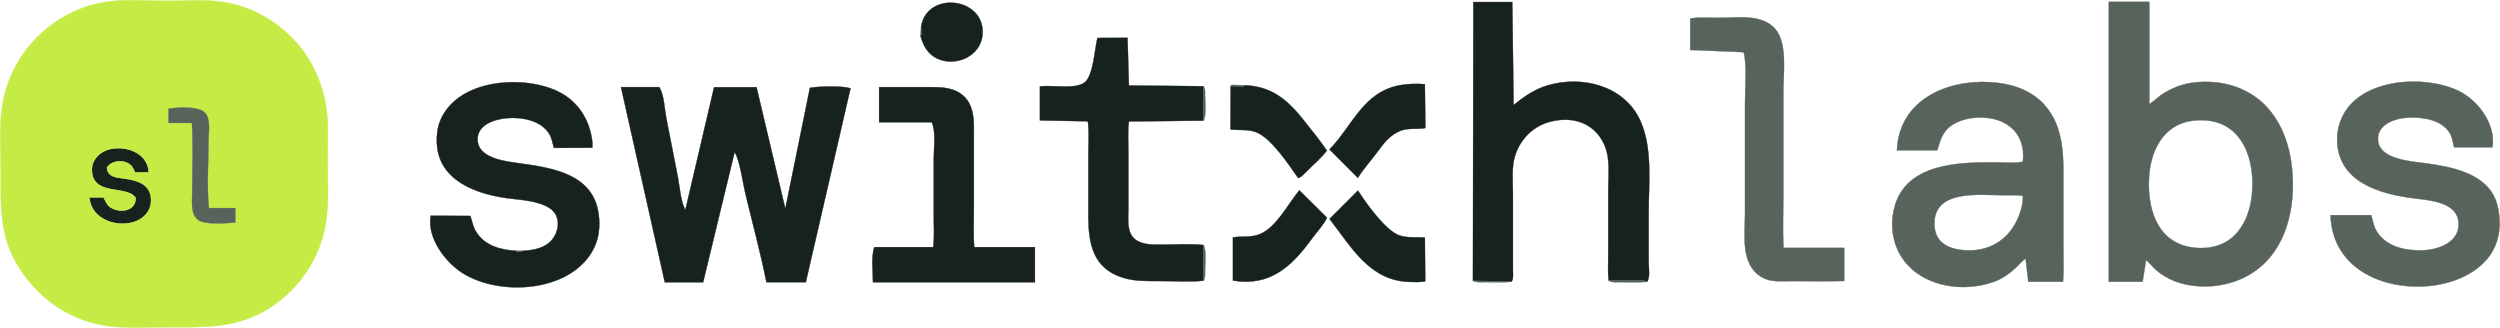
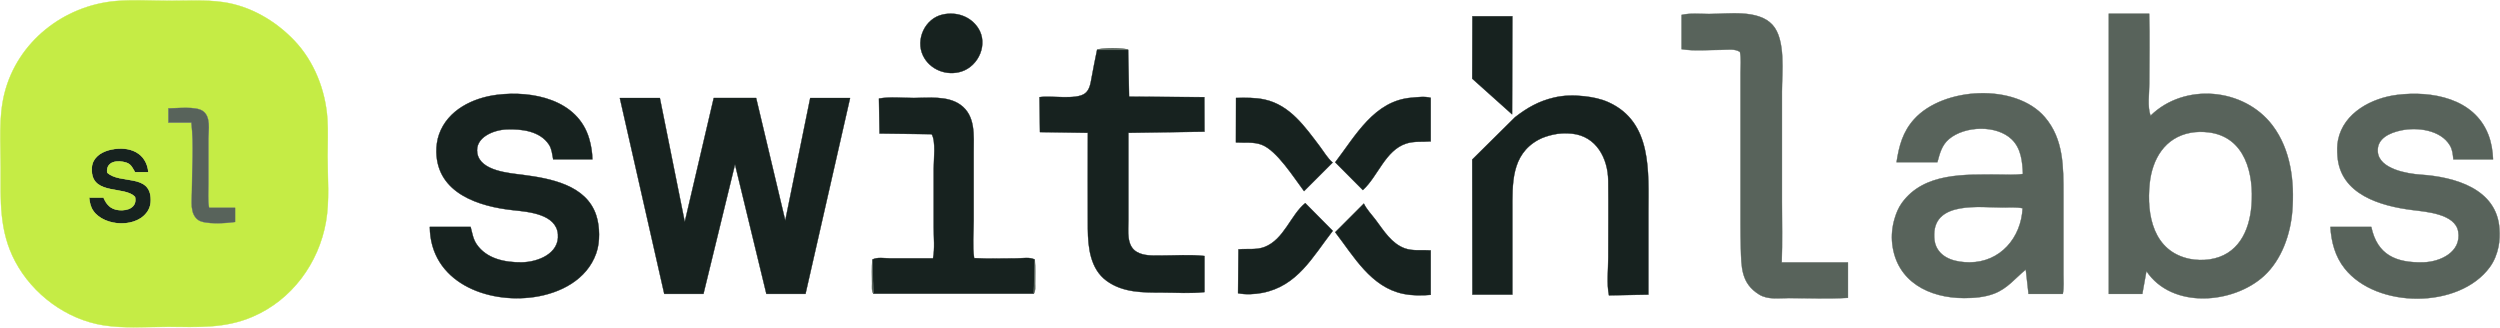
- <svg xmlns="http://www.w3.org/2000/svg" viewBox="5.89 137.99 1826.15 239.52">
-   <path d="M1209 343.79C1206.33 342.41 1202.63 342.97 1199.5 342.97C1193.32 342.97 1187.14 342.96 1180.95 342.96C1180.19 336.26 1180.67 329.26 1180.67 322.5C1180.67 307.5 1180.67 292.5 1180.67 277.5C1180.67 270 1181.33 262.15 1180.57 254.68C1178.8 237.26 1166.33 225.12 1148.56 225.46C1144.33 225.54 1140.08 226.25 1136.06 227.53C1122.51 231.88 1112.75 244.38 1111.19 258.52C1110.4 265.7 1111.02 273.28 1111.02 280.5C1111.02 292.5 1111.02 304.5 1111.02 316.5C1111.02 322.83 1111.02 329.17 1111.02 335.5C1111.02 338.33 1111.54 341.55 1110 343.76C1100.6 343.53 1091.21 343.31 1081.81 343.08C1081.91 275.22 1082.01 207.36 1082.11 139.5C1091.6 139.5 1101.08 139.5 1110.56 139.5C1110.87 164.56 1111.19 189.63 1111.5 214.69C1119.32 208.47 1126.89 203.09 1136.67 200.26C1161.78 193 1192.15 200.59 1203.83 225.63C1213.29 245.9 1210.16 271.63 1210.16 293.5C1210.16 305.5 1210.16 317.5 1210.16 329.5C1210.16 333.61 1211.44 340.67 1209 343.79ZM678.26 164C678.49 163.83 678.72 163.67 678.95 163.5C678.87 161.56 678.79 159.61 678.71 157.67C682.67 130.9 725.96 135.8 723.58 163.43C722.21 179.35 703.45 187.3 689.96 180.52C683.28 177.16 680.04 170.9 678.26 164ZM885.01 200.97C885.01 209.34 885.01 217.72 885.01 226.1C866.84 226.3 848.67 226.5 830.5 226.71C829.52 234.14 830.13 241.99 830.13 249.5C830.13 263.17 830.13 276.83 830.13 290.5C830.13 298.11 828.54 308.63 835.98 313.5C840.93 316.74 847.81 316.67 853.5 316.69C863.89 316.73 874.69 315.87 885.01 316.96C885.01 325.65 885.01 334.34 885.01 343.02C874.68 344.08 863.89 343.28 853.5 343.28C844.15 343.28 834.71 343.61 825.69 340.72C804.54 333.93 800.97 316.35 800.9 296.5C800.85 281.17 800.9 265.83 800.9 250.5C800.9 242.62 801.57 234.37 800.5 226.59C788.83 226.37 777.17 226.16 765.5 225.94C765.5 217.66 765.5 209.38 765.5 201.11C774.36 199.92 790.59 203.44 797.89 198.4C804.55 193.82 805.43 173.79 807.5 165.71C814.83 165.68 822.17 165.64 829.5 165.61C829.83 177.22 830.17 188.84 830.5 200.45C848.67 200.62 866.84 200.79 885.01 200.97ZM383 321.21C383.17 321.47 383.33 321.72 383.5 321.97C385.14 321.72 386.79 321.46 388.43 321.2C394.9 320.66 401.67 319.68 406.85 315.39C414.35 309.17 416.56 295.9 407.4 290.05C398.69 284.48 386.45 284.11 376.53 282.78C353.4 279.67 326.09 269.72 324.99 242.5C324.77 237.1 325.24 231.77 327.23 226.71C339.36 195.92 386.9 192.37 412.97 204.53C425.68 210.45 434.28 221.65 437.42 235.21C438.23 238.71 439.03 242.38 438.5 245.9C429.17 245.94 419.83 245.98 410.5 246.02C409.43 242.49 409.02 238.78 406.98 235.57C400.81 225.88 387.09 223.44 376.5 224.27C366.92 225.02 353.33 229.37 354.87 241.5C356.47 254.17 376.67 256.04 386.3 257.39C410.38 260.77 439.31 265.39 443.2 294.5C443.81 299.11 443.86 303.9 443.12 308.5C442.18 314.42 439.86 319.97 436.4 324.88C417.51 351.7 370.05 353.89 343.92 337.56C330.99 329.47 317.7 311.57 320.5 295.58C330.17 295.63 339.83 295.68 349.5 295.73C350.67 299.59 351.43 303.48 353.52 307C359.79 317.53 371.57 320.53 383 321.21ZM997.77 267.92C990.86 261 983.95 254.08 977.04 247.15C993.87 229.91 1001.52 205.14 1028.55 200.21C1034.47 199.13 1040.72 199.07 1046.7 199.5C1046.82 210.17 1046.94 220.83 1047.07 231.5C1041.36 232.65 1035.38 231.31 1029.71 233.25C1021.22 236.15 1016.46 242.98 1011.36 249.84C1006.89 255.85 1001.65 261.52 997.77 267.92ZM915 200.26C936.37 201.06 947.89 212.51 960.19 228.29C965.25 234.76 970.57 241.17 975.12 248C971.14 253.27 965.74 257.87 961.01 262.5C958.85 264.61 957.01 267.19 954.16 268.04C947.09 258.08 934.43 238.56 923.12 234.43C917.1 232.23 910.9 233.35 904.7 232.5C904.74 221.98 904.79 211.47 904.83 200.95C908.05 200.99 911.28 201.02 914.5 201.05C914.67 200.79 914.83 200.52 915 200.26ZM459.5 201.64C468.83 201.64 478.17 201.64 487.5 201.64C491.08 207.66 491.22 217.03 492.53 223.93C495.3 238.48 498.34 252.93 501.07 267.5C502.5 275.11 502.98 284.51 506.5 291.42C513.5 261.5 520.5 231.58 527.5 201.67C537.83 201.67 548.17 201.67 558.5 201.67C565.51 231.28 572.52 260.89 579.53 290.5C585.52 261.05 591.51 231.61 597.5 202.16C604.05 201.01 621.13 200.55 627.16 202.5C616.27 249.71 605.39 296.91 594.5 344.12C584.91 344.12 575.32 344.12 565.74 344.12C561.37 322.36 555.49 300.85 550.34 279.27C548.65 272.19 546.11 254.35 542.5 249.11C534.83 280.79 527.17 312.47 519.5 344.15C510.17 344.15 500.83 344.15 491.5 344.15C480.83 296.65 470.17 249.14 459.5 201.64ZM648.05 201.63C659.87 201.63 671.68 201.63 683.5 201.63C691.63 201.63 700.25 201.47 707.3 206.18C718.49 213.65 717.26 227.73 717.26 239.5C717.26 256.5 717.26 273.5 717.26 290.5C717.26 299.8 716.76 309.26 717.5 318.52C732.28 318.52 747.07 318.52 761.85 318.52C761.85 327.07 761.85 335.61 761.85 344.15C722.42 344.15 682.99 344.15 643.56 344.15C643.56 336.06 642.1 326.16 644.5 318.53C658.83 318.53 673.17 318.53 687.5 318.53C688.58 311.04 687.94 303.09 687.94 295.5C687.94 281.83 687.94 268.17 687.94 254.5C687.94 246.94 689.71 233.87 686.5 227.31C673.68 227.31 660.87 227.31 648.05 227.31C648.05 218.75 648.05 210.19 648.05 201.63ZM114.5 263.93C111.17 263.93 107.83 263.93 104.5 263.93C103.68 262.19 103.05 260.26 101.64 258.87C96.97 254.24 87.34 254.95 83.99 260.5C84.53 267.26 90.65 267.59 96.34 268.38C105.64 269.65 115.88 272.31 116.21 283.5C116.27 285.64 116.06 287.76 115.3 289.76C108.4 307.96 72.85 304.36 71.18 282.16C74.62 282.16 78.06 282.16 81.5 282.16C83.07 285 83.88 287.82 86.84 289.63C93.83 293.92 105.2 292.18 105 282.5C98.69 272.96 73.58 281.62 73.02 262.5C72.96 260.15 73.38 257.98 74.41 255.87C82.14 240.01 114.01 244.36 114.5 263.93ZM955 277C961.74 283.67 968.48 290.33 975.21 297C972.61 302.44 968.01 307.08 964.47 311.97C949.8 332.2 933.8 347.56 906.5 342.91C906.5 332.41 906.5 321.9 906.5 311.39C912.9 310.36 919.43 311.59 925.66 309.21C938.13 304.43 946.66 287 955 277ZM997.83 277.18C1003.64 286.31 1017.77 306.12 1027.67 309.78C1033.81 312.05 1040.32 311.03 1046.7 311.5C1046.79 322.17 1046.88 332.83 1046.97 343.5C1043.26 344.18 1039.31 344.04 1035.5 343.92C1006.1 343.02 993.1 318.37 977.05 297.93C983.98 291.02 990.91 284.1 997.83 277.18Z" fill="#17221f" fill-rule="evenodd" stroke="#17221f" stroke-width="0.25" stroke-linejoin="round" />
-   <path d="M83.65 139.34C97.57 137.25 112.45 138.61 126.5 138.61C139.7 138.61 153.39 137.6 166.52 139.13C186.17 141.41 204.63 151.08 218.57 164.93C234.29 180.55 243.25 201.53 245.01 223.5C245.8 233.4 245.17 243.57 245.17 253.5C245.17 269.89 246.53 286.92 243.53 303.11C238.37 330.89 219.66 355.41 194.27 367.75C173.53 377.82 152 376.98 129.5 376.98C113.97 376.98 97.91 378.19 82.53 375.81C53.8 371.37 29.73 352.65 16.22 327.28C5.3 306.78 6.46 283.98 6.46 261.5C6.46 244.79 4.86 227.14 8.32 210.69C16.07 173.83 46.35 144.93 83.65 139.34ZM158.5 289.99C156.85 274.96 158.22 255.97 158.22 240.5C158.22 234.61 159.99 225.51 155.9 220.64C151.42 215.31 135.19 216.25 128.98 217.5C128.98 220.94 128.98 224.37 128.98 227.81C134.69 227.81 140.4 227.81 146.1 227.81C146.98 244.63 146.3 261.65 146.3 278.5C146.3 284.81 144.85 293.6 150.19 298.3C154.97 302.51 171.45 301.06 177.78 300.49C177.78 296.99 177.78 293.49 177.78 289.99C171.35 289.99 164.93 289.99 158.5 289.99ZM114.5 263.93C114.01 244.36 82.14 240.01 74.41 255.87C73.38 257.98 72.96 260.15 73.02 262.5C73.58 281.62 98.69 272.96 105 282.5C105.2 292.18 93.83 293.92 86.84 289.63C83.88 287.82 83.07 285 81.5 282.16C78.06 282.16 74.62 282.16 71.18 282.16C72.85 304.36 108.4 307.96 115.3 289.76C116.06 287.76 116.27 285.64 116.21 283.5C115.88 272.31 105.64 269.65 96.34 268.38C90.65 267.59 84.53 267.26 83.99 260.5C87.34 254.95 96.97 254.24 101.64 258.87C103.05 260.26 103.68 262.19 104.5 263.93C107.83 263.93 111.17 263.93 114.5 263.93Z" fill="#c5ec45" fill-rule="evenodd" stroke="#c5ec45" stroke-width="0.25" stroke-linejoin="round" />
-   <path d="M1575.89 139.35C1575.89 164.27 1575.89 189.18 1575.89 214.1C1578.8 212.21 1581.29 209.68 1584.17 207.65C1591.63 202.39 1600.42 199.02 1609.5 198.14C1618.11 197.31 1627.03 197.85 1635.37 200.23C1664.36 208.49 1677.82 234.19 1680.28 262.5C1683.6 300.72 1669.11 339.1 1627.56 346.28C1619.12 347.74 1610.15 347.49 1601.79 345.61C1593.97 343.84 1586.55 340.3 1580.56 334.95C1578.07 332.72 1576.03 330 1573.5 327.92C1572.66 333.21 1571.81 338.51 1570.97 343.8C1562.75 343.8 1554.53 343.8 1546.31 343.8C1546.31 275.65 1546.31 207.5 1546.31 139.35C1556.17 139.35 1566.03 139.35 1575.89 139.35ZM1308.69 319.06C1323.45 319.06 1338.22 319.06 1352.99 319.06C1352.99 327.12 1352.99 335.18 1352.99 343.24C1340.17 343.55 1327.32 343.33 1314.5 343.33C1307.2 343.33 1299.52 344.32 1292.93 340.55C1277.02 331.42 1280.53 309.87 1280.53 294.5C1280.53 267.5 1280.53 240.5 1280.53 213.5C1280.53 204.59 1282.06 183.5 1279.5 176.11C1266.52 175.58 1253.54 175.04 1240.56 174.5C1240.56 166.83 1240.56 159.17 1240.56 151.5C1247.33 150.39 1254.61 151.02 1261.5 151.02C1274.8 151.02 1292.52 147.88 1302.51 158.98C1311.69 169.18 1308.57 191.63 1308.57 204.5C1308.57 229.5 1308.57 254.5 1308.57 279.5C1308.57 292.64 1307.97 305.95 1308.69 319.06ZM678.71 157.67C678.79 159.61 678.87 161.56 678.95 163.5C678.72 163.67 678.49 163.83 678.26 164C678.41 161.89 678.56 159.78 678.71 157.67ZM1512.85 343.8C1504.4 343.8 1495.95 343.8 1487.5 343.8C1486.83 338.16 1486.17 332.51 1485.5 326.86C1483.05 328.41 1481.39 330.71 1479.25 332.74C1474.24 337.47 1468.9 341.5 1462.36 343.82C1430.81 355.02 1390.65 341.62 1388.11 304.5C1387.76 299.28 1388.49 293.48 1389.93 288.46C1398.83 257.43 1436.45 256.53 1462.5 256.53C1469.3 256.53 1476.86 257.42 1483.5 256.13C1485.96 235.1 1471.22 223.37 1451.5 223.85C1444.24 224.03 1436.63 225.75 1430.67 230.14C1424.7 234.54 1423.02 241.05 1420.98 247.76C1411.16 247.76 1401.33 247.76 1391.5 247.76C1393.09 211.43 1427.16 196.18 1459.5 197.97C1473.97 198.78 1488.47 203.05 1498.63 213.87C1514.47 230.76 1513.11 254.02 1513.11 275.5C1513.11 289.83 1513.11 304.17 1513.11 318.5C1513.11 326.9 1513.51 335.43 1512.85 343.8ZM1826.5 245.58C1817.17 245.58 1807.83 245.58 1798.5 245.58C1797.59 242.09 1797.29 238.34 1795.34 235.2C1789.07 225.12 1775.21 223.37 1764.5 223.95C1754.75 224.47 1741.22 229.34 1743.06 241.49C1745.03 254.51 1767.66 255.92 1777.47 257.23C1795.8 259.68 1820.92 264.17 1828.75 283.71C1830.74 288.69 1831.55 294.17 1831.74 299.5C1831.92 304.5 1831.26 309.57 1829.75 314.33C1823.77 333.25 1803.83 343.33 1785.53 346.21C1749.97 351.82 1709.43 335.8 1708.26 295.15C1718.17 295.15 1728.09 295.15 1738.01 295.15C1739.21 299.36 1739.74 303.55 1742.15 307.33C1749.18 318.33 1763.32 321.28 1775.5 320.85C1787.16 320.45 1802.77 314.93 1801.76 300.53C1800.72 285.64 1780.87 284.32 1769.5 282.91C1743.34 279.66 1712.38 270.53 1713.08 238.5C1713.19 233.53 1714.45 228.52 1716.5 224C1729.6 194.95 1776.98 192.25 1802.01 204.49C1816.27 211.45 1829.25 229.09 1826.5 245.58ZM915 200.26C914.83 200.52 914.67 200.79 914.5 201.05C911.28 201.02 908.05 200.99 904.83 200.95C905.05 200.64 905.28 200.33 905.5 200.02C908.67 200.1 911.83 200.18 915 200.26ZM885.01 200.97C886.35 202.88 886.13 204.89 886.13 207.5C886.13 212.26 887.33 222.64 885.01 226.1C885.01 217.72 885.01 209.34 885.01 200.97ZM158.5 289.99C164.93 289.99 171.35 289.99 177.78 289.99C177.78 293.49 177.78 296.99 177.78 300.49C171.45 301.06 154.97 302.51 150.19 298.3C144.85 293.6 146.3 284.81 146.3 278.5C146.3 261.65 146.98 244.63 146.1 227.81C140.4 227.81 134.69 227.81 128.98 227.81C128.98 224.37 128.98 220.94 128.98 217.5C135.19 216.25 151.42 215.31 155.9 220.64C159.99 225.51 158.22 234.61 158.22 240.5C158.22 255.97 156.85 274.96 158.5 289.99ZM1606.58 226.28C1586.54 229.41 1577.42 246.98 1575.85 265.5C1573.95 287.97 1580.22 313.98 1605.9 318.54C1610.34 319.32 1615.01 319.38 1619.48 318.8C1638.17 316.34 1647.7 300.96 1650.35 283.68C1653.87 260.67 1647.29 230.6 1620.4 226.3C1615.95 225.59 1611.02 225.59 1606.58 226.28ZM1483.5 280.99C1478.88 280.41 1474.17 280.61 1469.5 280.61C1452.46 280.61 1418.66 275.99 1418.9 301.5C1418.93 304.48 1419.37 307.15 1420.59 309.89C1424.7 319.11 1436.52 321.07 1445.5 320.87C1461.58 320.51 1474.16 311.39 1480.19 296.65C1482.18 291.77 1483.77 286.24 1483.5 280.99ZM885.01 316.96C887.38 320.38 886.13 331.67 886.13 336.5C886.13 339.1 886.35 341.12 885.01 343.02C885.01 334.34 885.01 325.65 885.01 316.96ZM383 321.21C384.81 321.21 386.62 321.21 388.43 321.2C386.79 321.46 385.14 321.72 383.5 321.97C383.33 321.72 383.17 321.47 383 321.21ZM1081.81 343.08C1091.21 343.31 1100.6 343.53 1110 343.76C1103.63 344.55 1096.94 344.07 1090.5 344.07C1087.45 344.07 1084.26 344.47 1081.81 343.08ZM1180.95 342.96C1187.14 342.96 1193.32 342.97 1199.5 342.97C1202.63 342.97 1206.33 342.41 1209 343.79C1202.61 344.51 1195.95 344.07 1189.5 344.07C1186.44 344.07 1183.26 344.55 1180.95 342.96Z" fill="#58635b" fill-rule="evenodd" stroke="#58635b" stroke-width="0.25" stroke-linejoin="round" />
+ <svg xmlns="http://www.w3.org/2000/svg" viewBox="6.02 129.63 1823.35 238.9">
+   <path d="M693.63 140.22C703.53 138.07 713.81 141.46 719.43 150.09C726.92 161.61 719.9 177.72 707.31 181.77C696.54 185.24 684.26 180.58 679.25 170.26C673.55 158.49 680.64 143.03 693.63 140.22ZM1108.85 213.03C1099.16 204.35 1089.46 195.68 1079.77 187C1079.81 171.83 1079.86 156.67 1079.9 141.5C1089.62 141.5 1099.34 141.5 1109.06 141.5C1108.99 165.34 1108.92 189.18 1108.85 213.03ZM806.16 166.01C813.72 166.01 821.27 166.01 828.83 166.01C829.05 177.38 829.28 188.76 829.5 200.13C847.8 200.25 866.11 200.38 884.41 200.5C884.44 208.89 884.47 217.27 884.5 225.66C866 225.94 847.5 226.22 829 226.5C829 247.83 829 269.17 829 290.5C829 297.97 827.41 308.89 835.16 313.38C840.3 316.36 846.79 316 852.5 316C863.05 316 874.04 315.16 884.5 316.34C884.5 325.11 884.5 333.89 884.5 342.66C874.36 343.82 863.72 343 853.5 343C839.48 343 824.92 343.1 813.08 334.44C801.21 325.76 799.53 310.06 799.43 296.5C799.28 273.17 799.43 249.83 799.43 226.5C787.79 226.32 776.14 226.15 764.5 225.97C764.39 217.48 764.28 208.99 764.16 200.5C772.7 199.16 790.81 202.67 797.3 197.8C800.78 195.19 801.41 190.48 802.13 186.54C803.38 179.67 804.72 172.83 806.16 166.01ZM438.08 245.86C428.55 245.86 419.03 245.86 409.5 245.86C408.75 242.24 408.53 238.34 406.41 235.11C399.82 225.1 386.34 223.59 375.5 224C366.25 224.35 352.13 229.72 354.16 241.44C356.42 254.44 377.56 255.87 387.46 257.17C407.53 259.8 433.57 264.53 440.85 286.59C442.32 291.05 442.91 295.81 442.94 300.5C442.97 305.26 442.44 309.9 440.85 314.4C434.04 333.7 414.67 343.5 395.56 346.27C360.93 351.28 319.87 335.31 319.5 295.11C329.42 295.11 339.34 295.11 349.26 295.11C350.46 299.55 350.98 303.85 353.66 307.78C360.93 318.46 374.48 321.1 386.5 320.96C398.03 320.83 414.12 314.75 412.94 300.5C411.72 285.86 391.84 284.14 380.5 282.95C355.36 280.31 324.85 270.69 324.28 240.5C324.2 236.3 324.82 231.66 326.22 227.7C332.48 209.87 350.93 200.98 368.49 198.79C394.26 195.56 427.34 202.14 435.72 230.72C437.2 235.78 437.97 240.59 438.08 245.86ZM1079.77 246C1090.17 235.71 1100.58 225.42 1110.98 215.12C1119.89 208.21 1128.28 203.4 1139.39 200.8C1146.76 199.07 1154 198.99 1161.51 199.83C1167.59 200.51 1173.6 201.69 1179.25 204.25C1211.28 218.79 1208.26 255.21 1208.26 284.5C1208.26 293.5 1208.26 302.5 1208.26 311.5C1208.26 322.5 1208.26 333.5 1208.26 344.5C1198.68 344.68 1189.09 344.86 1179.5 345.04C1177.75 336.4 1178.99 326.37 1178.99 317.5C1178.99 298.84 1179.19 280.16 1178.98 261.5C1178.79 245.12 1170.32 228.92 1152.5 227.1C1147.87 226.63 1142.96 226.81 1138.46 227.88C1134.87 228.73 1131.35 229.79 1128.07 231.57C1108.06 242.48 1109.06 263.73 1109.06 283.5C1109.06 295.5 1109.06 307.5 1109.06 319.5C1109.06 327.83 1109.06 336.17 1109.06 344.5C1099.34 344.5 1089.62 344.5 1079.9 344.5C1079.86 311.67 1079.82 278.83 1079.77 246ZM1000 268.26C993.28 261.5 986.56 254.75 979.84 248C994.75 228.5 1008.28 203.12 1035.5 200.89C1040.11 200.51 1045.03 199.77 1049.5 200.97C1049.5 211.56 1049.5 222.15 1049.5 232.74C1043.51 233.26 1037.54 232.43 1031.74 234.28C1016.35 239.2 1011.05 258.23 1000 268.26ZM487.28 201.11C493.33 231.24 499.38 261.37 505.44 291.5C512.48 261.37 519.53 231.23 526.58 201.1C536.88 201.1 547.19 201.1 557.5 201.1C564.58 230.9 571.66 260.7 578.74 290.5C584.81 260.7 590.88 230.91 596.95 201.11C606.64 201.11 616.33 201.11 626.02 201.11C615.18 248.73 604.34 296.35 593.5 343.98C583.99 343.98 574.49 343.98 564.98 343.98C557.35 312.48 549.72 280.99 542.09 249.5C534.42 280.99 526.75 312.48 519.08 343.97C509.55 343.97 500.03 343.97 490.5 343.97C479.7 296.35 468.89 248.73 458.09 201.11C467.82 201.11 477.55 201.11 487.28 201.11ZM760.73 319C760.48 327.28 760.24 335.55 759.99 343.83C721 343.83 682 343.83 643.01 343.83C642.76 335.55 642.51 327.28 642.27 319C645.34 316.95 651.64 318.06 655.5 318.06C665.83 318.06 676.17 318.06 686.5 318.06C687.9 310.91 687 302.83 687 295.5C687 281.17 687 266.83 687 252.5C687 245.95 688.71 232.85 685.54 227.5C672.86 227.33 660.18 227.17 647.5 227C647.36 218.5 647.22 210 647.07 201.5C655.16 200.08 664.24 201.07 672.5 201.07C683.4 201.07 697.02 199.3 706.46 206.01C717.7 214.01 716.16 228.37 716.16 240.5C716.16 257.17 716.16 273.83 716.16 290.5C716.16 299.45 715.23 309.06 716.5 317.88C726.78 318.49 737.2 318.06 747.5 318.06C751.36 318.06 757.65 316.95 760.73 319ZM977.96 248.21C971.01 255.15 964.06 262.1 957.12 269.04C949.76 259.28 937.4 239.51 926.3 235.22C920.3 232.9 913.71 233.94 907.43 233.5C907.46 222.68 907.48 211.87 907.5 201.05C914.55 200.93 921.46 200.73 928.36 202.24C946.85 206.27 957.73 222.03 968.42 236.12C971.45 240.12 974.19 244.92 977.96 248.21ZM114.25 255.24C111 255.24 107.75 255.24 104.5 255.24C102.77 252.37 101.81 249.47 98.24 248.29C91.81 246.18 83.26 247.21 84.2 255.5C93.54 264.27 116 255.8 116 275.5C116 278.08 115.53 280.46 114.29 282.75C106.97 296.23 82.29 295.29 74.04 283.4C71.98 280.44 71.41 277.19 71.01 273.7C74.51 273.7 78 273.7 81.5 273.7C83.71 278.87 86.6 282.17 92.52 282.85C99.1 283.6 106.2 280.88 104.5 273.26C97.25 265.23 73.74 272.03 72.96 254.5C72.88 252.61 72.92 250.78 73.49 248.99C75.43 242.9 81.51 239.87 87.31 238.67C100.43 235.98 112.87 240.9 114.25 255.24ZM958 277.76C964.69 284.51 971.37 291.25 978.06 298C963.29 317.07 952.29 338.33 926.58 343.22C920.98 344.28 914.59 344.61 908.98 343.5C909.08 332.83 909.18 322.17 909.27 311.5C915.59 310.88 922.22 312.1 928.29 309.77C942.54 304.29 947.35 286.4 958 277.76ZM1000.73 278.1C1002.79 282.42 1006.54 286.25 1009.43 290.1C1015.34 297.97 1020.93 307.29 1030.67 310.79C1036.66 312.93 1043.26 311.73 1049.5 312.29C1049.5 323.07 1049.5 333.86 1049.5 344.65C1042.92 345.29 1036.02 345.25 1029.53 343.93C1005.91 339.12 993.4 316.61 979.85 299C986.81 292.03 993.77 285.07 1000.73 278.1Z" fill="#17221f" fill-rule="evenodd" stroke="#17221f" stroke-width="0.25" stroke-linejoin="round" />
+   <path d="M90.6 130.39C103.42 129.29 116.64 130.17 129.5 130.17C142.42 130.17 155.65 129.37 168.49 131.16C188.39 133.93 206.73 144.65 220.5 159.01C235.19 174.34 243.45 195.51 244.82 216.45C245.4 225.41 244.93 234.53 244.93 243.5C244.93 259.19 246.47 275.85 243.77 291.35C238.5 321.62 218.79 348.45 190.21 360.65C169.53 369.47 150.46 367.99 128.5 367.99C113 367.99 96.83 369.28 81.53 366.88C54.53 362.64 29.9 344.36 17.14 320.35C5.28 298.05 6.51 275.99 6.51 251.5C6.51 233.73 4.93 215.08 9.29 197.72C18.76 160.02 52.55 133.66 90.6 130.39ZM128.85 208.66C128.85 212.13 128.85 215.6 128.85 219.06C134.43 219.06 140.01 219.06 145.59 219.06C147.45 234.61 146 253.57 146 269.5C146 276.13 144.31 285.48 150.51 290.01C155.39 293.57 171.5 292.44 177.48 291.5C177.48 288.06 177.48 284.62 177.48 281.18C171.15 281.18 164.83 281.18 158.5 281.18C157.51 275.47 158.03 269.33 158.03 263.5C158.03 252.5 158.03 241.5 158.03 230.5C158.03 224.22 159.94 214.77 153.91 210.58C148.71 206.97 135.25 208.7 128.85 208.66ZM114.25 255.24C112.87 240.9 100.43 235.98 87.31 238.67C81.51 239.87 75.43 242.9 73.49 248.99C72.92 250.78 72.88 252.61 72.96 254.5C73.74 272.03 97.25 265.23 104.5 273.26C106.2 280.88 99.1 283.6 92.52 282.85C86.6 282.17 83.71 278.87 81.5 273.7C78 273.7 74.51 273.7 71.01 273.7C71.41 277.19 71.98 280.44 74.04 283.4C82.29 295.29 106.97 296.23 114.29 282.75C115.53 280.46 116 278.08 116 275.5C116 255.8 93.54 264.27 84.2 255.5C83.26 247.21 91.81 246.18 98.24 248.29C101.81 249.47 102.77 252.37 104.5 255.24C107.75 255.24 111 255.24 114.25 255.24Z" fill="#c5ec45" fill-rule="evenodd" stroke="#c5ec45" stroke-width="0.25" stroke-linejoin="round" />
+   <path d="M1305.5 321.03C1321.6 321.03 1337.7 321.03 1353.8 321.03C1353.8 329.64 1353.8 338.24 1353.8 346.85C1339.46 347.71 1324.88 347.04 1310.5 347.04C1303.4 347.04 1295.44 348.35 1289.07 344.44C1275.81 336.3 1276.07 324.36 1275.67 310.5C1275.51 304.83 1275.45 299.18 1275.45 293.5C1275.45 265.5 1275.45 237.5 1275.45 209.5C1275.45 200.5 1275.45 191.5 1275.45 182.5C1275.45 177.5 1276.02 172.41 1275.03 167.5C1271.29 164.97 1265.91 165.99 1261.5 165.99C1252.01 165.99 1241.8 167.01 1232.46 165.5C1232.46 157.17 1232.46 148.83 1232.46 140.5C1238.81 139.05 1245.94 139.81 1252.5 139.81C1266.43 139.81 1288.33 136.36 1298.73 147.7C1308.63 158.48 1305.66 182.62 1305.66 196.5C1305.66 223.17 1305.66 249.83 1305.66 276.5C1305.66 291.33 1306.06 306.22 1305.5 321.03ZM1544.04 139.58C1553.86 139.58 1563.68 139.58 1573.5 139.58C1574 156.52 1573.59 173.54 1573.59 190.5C1573.59 197.77 1572.06 207.32 1574.5 214.01C1599.13 189.83 1642.65 193.62 1663.44 221.09C1676.83 238.77 1679.55 261.96 1677.89 283.5C1676.59 300.42 1670.13 319.06 1657.31 330.83C1634.9 351.39 1590.08 355.2 1571.5 327.37C1570.5 332.91 1569.5 338.46 1568.5 344C1560.35 344 1552.19 344 1544.04 344C1544.04 275.86 1544.04 207.72 1544.04 139.58ZM828.83 166.01C821.27 166.01 813.72 166.01 806.16 166.01C808.56 164.32 826.44 164.32 828.83 166.01ZM1510.5 344C1502.17 344 1493.83 344 1485.5 344C1484.83 338.07 1484.17 332.15 1483.5 326.22C1475.68 332.65 1470.19 340.09 1460.33 343.82C1453.41 346.44 1445.82 347.02 1438.5 347.02C1413.13 347.02 1389.27 335.16 1386.11 307.49C1385.42 301.46 1386.07 295.09 1387.76 289.32C1388.99 285.16 1390.55 281.22 1393.12 277.66C1409.24 255.35 1439.09 256.94 1463.5 256.94C1469.43 256.94 1475.57 257.38 1481.42 256.5C1481.01 247.48 1480.16 237.92 1473.25 231.25C1462.18 220.55 1439.05 221.36 1427.55 231.02C1422.2 235.52 1420.79 241.55 1419.03 247.95C1409.1 247.95 1399.17 247.95 1389.24 247.95C1391.05 236.05 1393.78 225.78 1402.06 216.59C1423.41 192.91 1476.16 190.24 1497.43 215.09C1511.2 231.18 1510.98 251.52 1510.98 271.5C1510.98 282.5 1510.98 293.5 1510.98 304.5C1510.98 312.83 1510.98 321.17 1510.98 329.5C1510.98 334.3 1511.4 339.33 1510.5 344ZM1824.31 245.84C1814.66 245.84 1805 245.84 1795.35 245.84C1794.98 242.23 1794.74 238.87 1792.83 235.67C1786.04 224.29 1768.96 222.25 1757.29 224.71C1749.3 226.4 1739.35 230.42 1740.24 240.45C1741.34 252.97 1761.89 256.37 1771.5 257.01C1796.13 258.65 1827.04 267.15 1828.97 296.5C1829.26 300.88 1829.14 305.3 1828.26 309.58C1827.18 314.86 1825.17 320.02 1821.97 324.42C1799.68 355.05 1739.32 354.84 1716.05 325.42C1709.1 316.63 1706.31 306.08 1705.68 295.11C1715.62 295.11 1725.56 295.11 1735.5 295.11C1739.83 315.59 1753.55 321.44 1773.5 320.96C1785.84 320.66 1801.35 313.39 1798.9 298.55C1796.77 285.63 1775.69 284.1 1765.52 282.82C1742.12 279.89 1712.82 271.44 1710.84 243.5C1710.57 239.63 1710.49 235.55 1711.27 231.72C1715.31 211.72 1736 201.05 1754.5 198.81C1779.66 195.75 1810.4 201.26 1820.8 227.68C1823.13 233.6 1824.02 239.52 1824.31 245.84ZM128.85 208.66C135.25 208.7 148.71 206.97 153.91 210.58C159.94 214.77 158.03 224.22 158.03 230.5C158.03 241.5 158.03 252.5 158.03 263.5C158.03 269.33 157.51 275.47 158.5 281.18C164.83 281.18 171.15 281.18 177.48 281.18C177.48 284.62 177.48 288.06 177.48 291.5C171.5 292.44 155.39 293.57 150.51 290.01C144.31 285.48 146 276.13 146 269.5C146 253.57 147.45 234.61 145.59 219.06C140.01 219.06 134.43 219.06 128.85 219.06C128.85 215.6 128.85 212.13 128.85 208.66ZM1603.8 226.42C1584.89 229.87 1575.71 245.66 1573.86 263.5C1571.46 286.63 1576.61 313.04 1603.08 318.46C1607.57 319.38 1612.91 319.5 1617.46 318.84C1638.25 315.82 1646.59 298.39 1648.12 279.5C1649.97 256.64 1643.68 229.23 1616.5 226.11C1612.41 225.64 1607.84 225.68 1603.8 226.42ZM1481.18 281.5C1476.44 280.56 1471.37 280.97 1466.5 280.97C1450.34 280.97 1417.09 276.19 1416.72 300.5C1416.67 303.51 1416.92 306.55 1418.16 309.33C1422.32 318.63 1433.29 320.98 1442.5 320.96C1464.86 320.94 1480.14 303.07 1481.18 281.5ZM642.27 319C642.51 327.28 642.76 335.55 643.01 343.83C641.62 341.87 642.01 339.17 642.01 336.5C642.01 330.7 641.67 324.76 642.27 319ZM760.73 319C761.32 324.76 760.99 330.7 760.99 336.5C760.99 339.17 761.38 341.87 759.99 343.83C760.24 335.55 760.48 327.28 760.73 319Z" fill="#58635b" fill-rule="evenodd" stroke="#58635b" stroke-width="0.25" stroke-linejoin="round" />
</svg>
